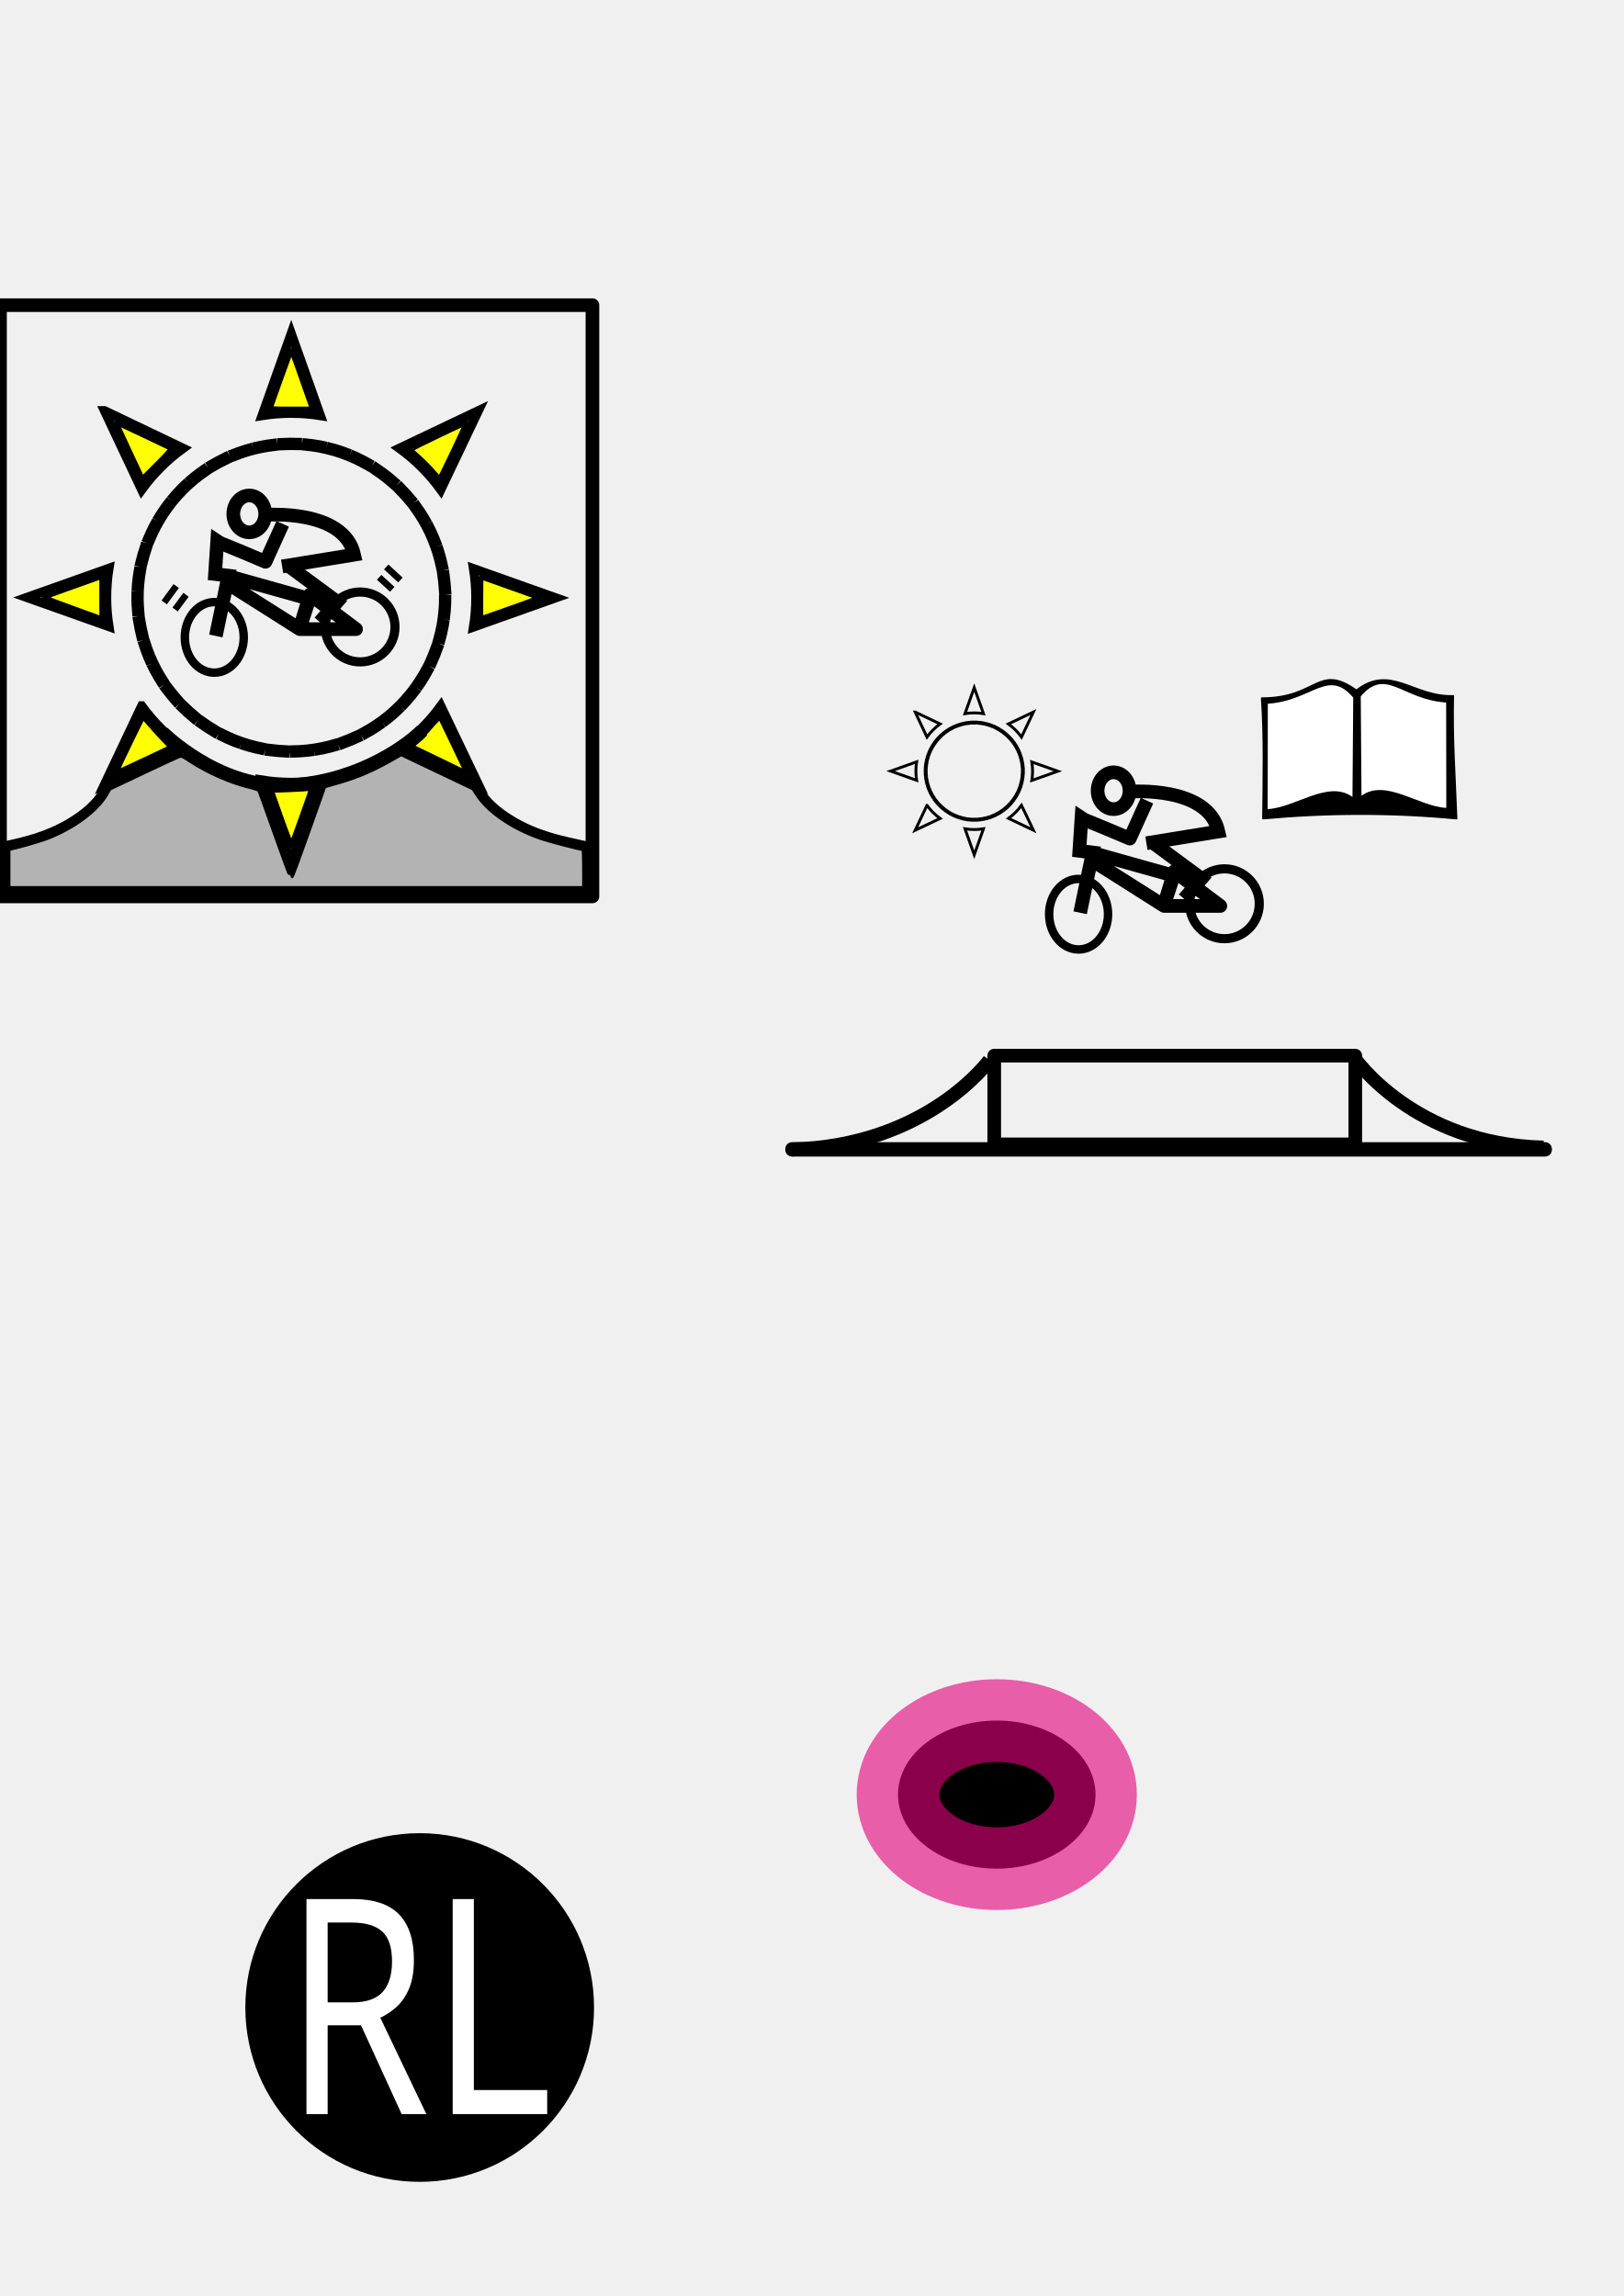
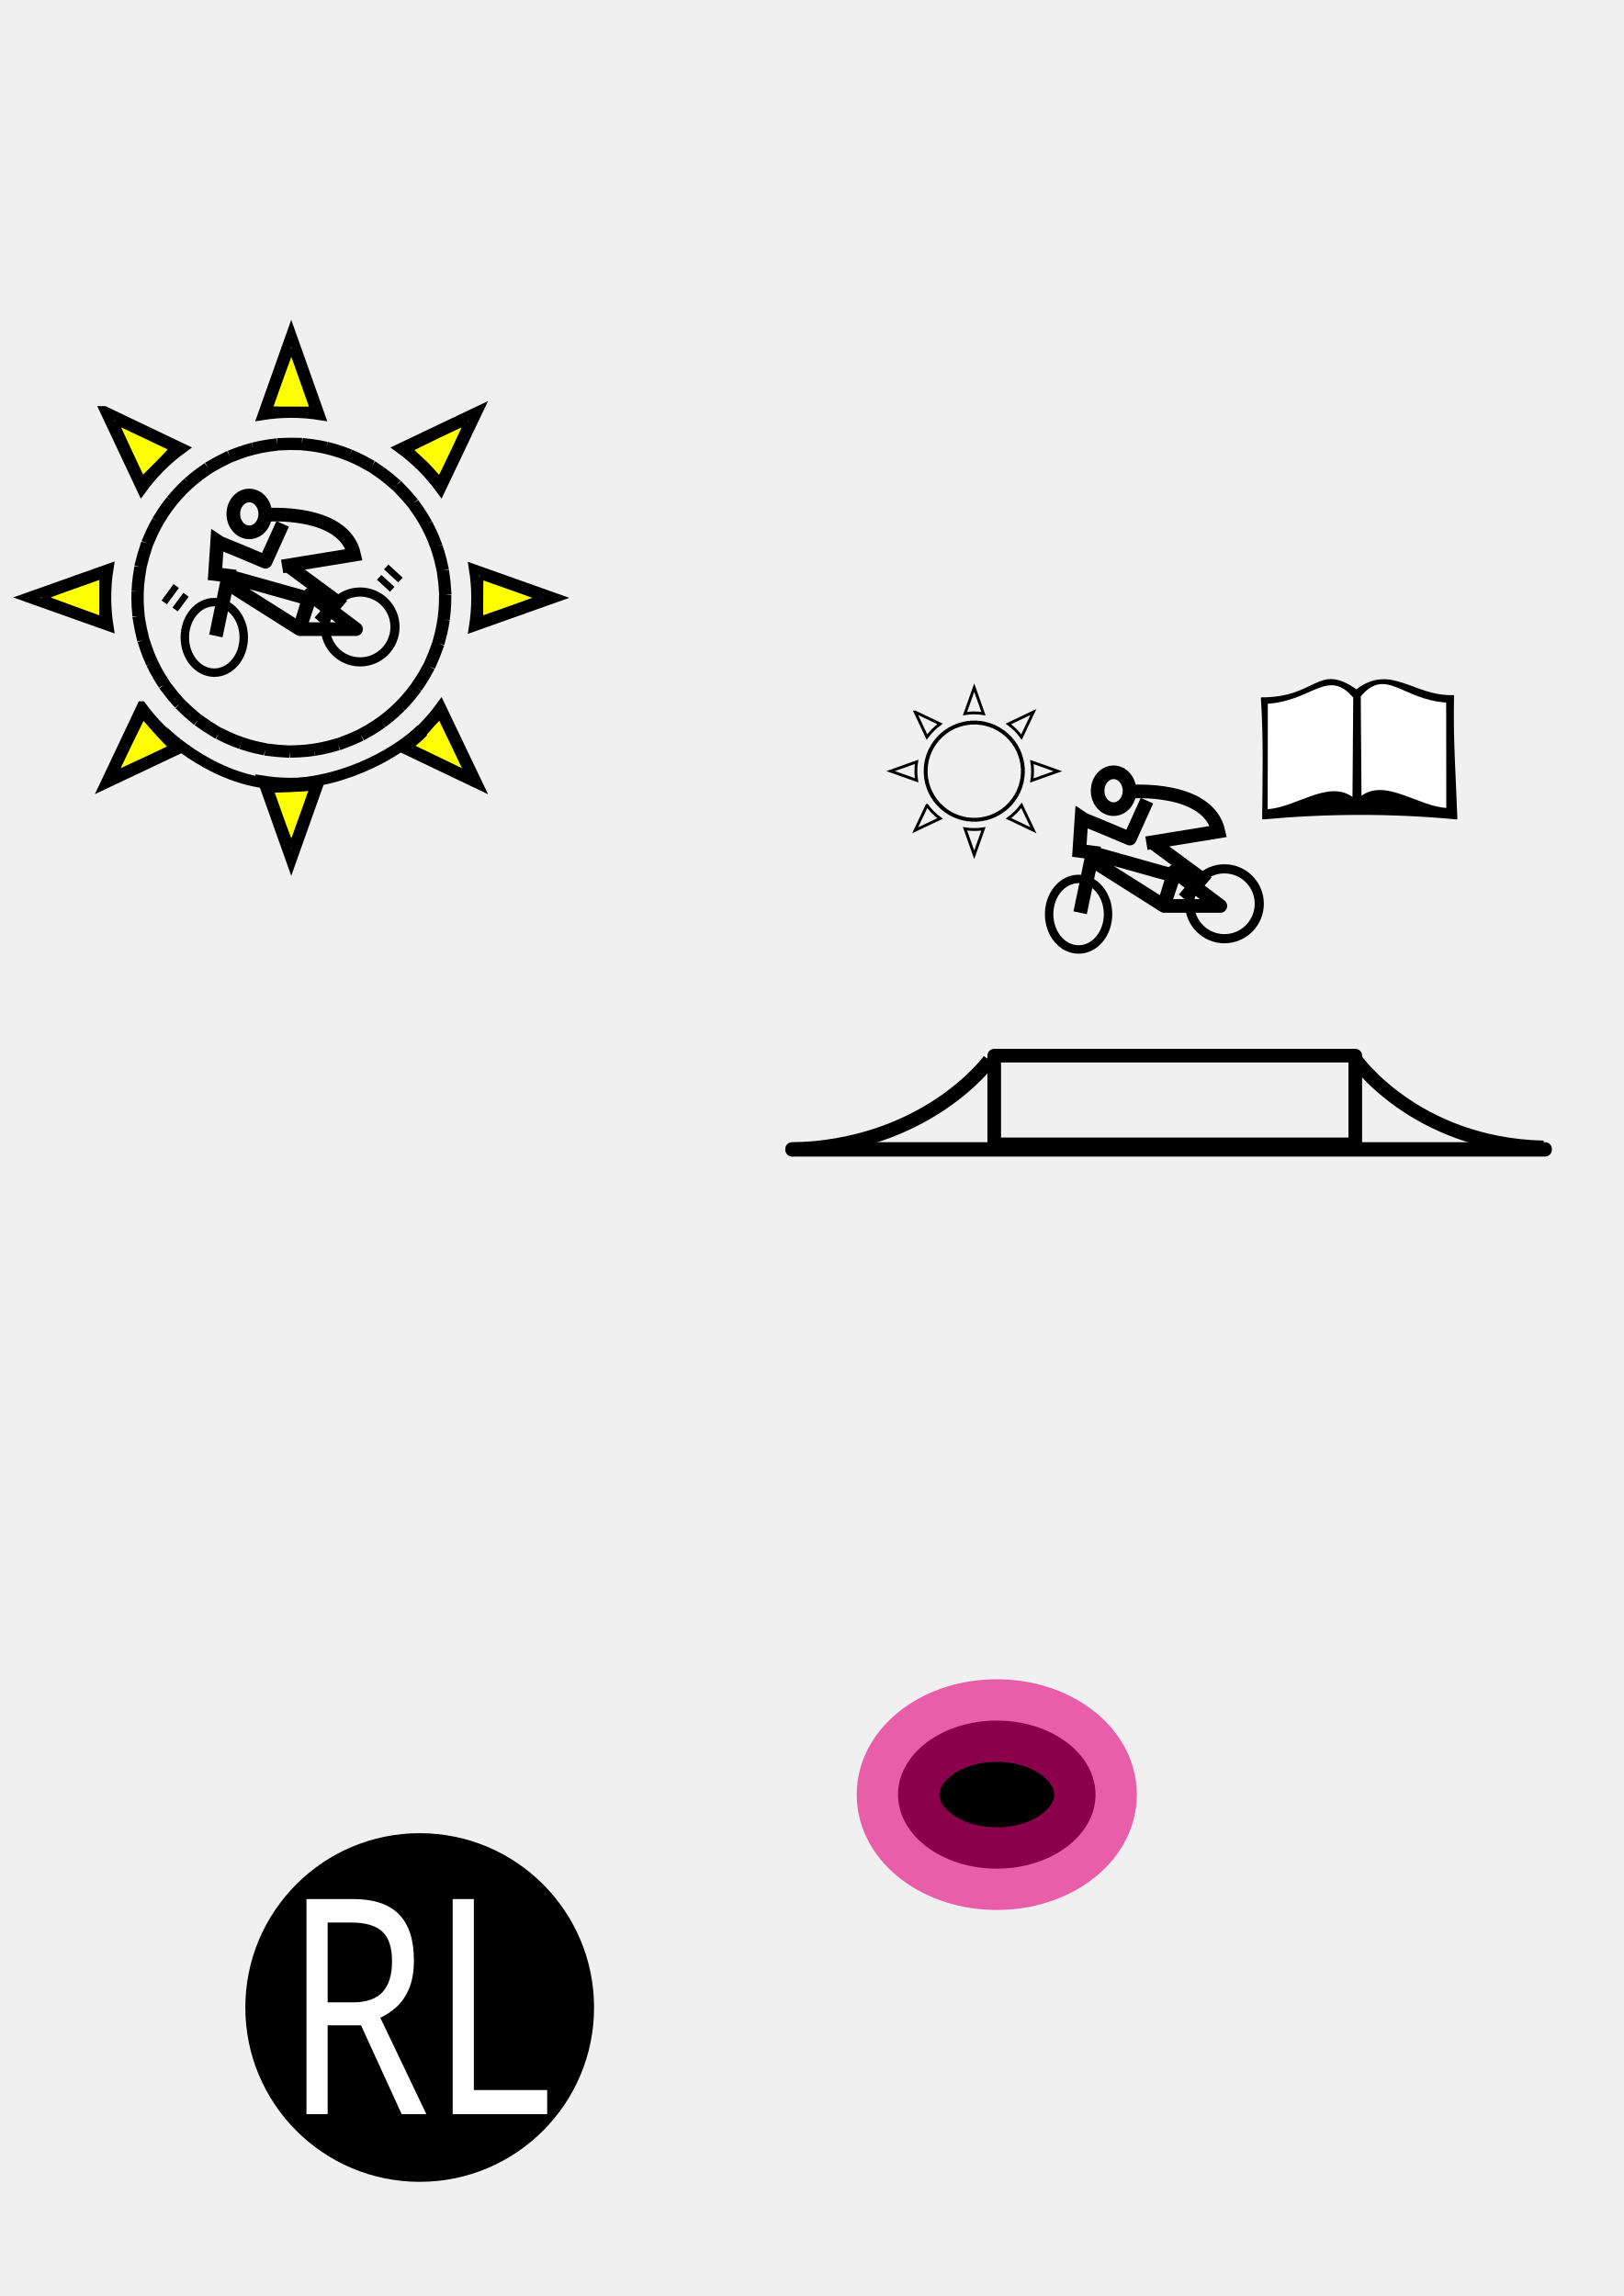
<svg xmlns="http://www.w3.org/2000/svg" width="210mm" height="297mm" viewBox="0 0 744.094 1052.362" id="svg2" version="1.1">
  <defs id="defs4" />
  <g id="layer1">
    <circle style="fill:#000000;stroke-width:14.7;stroke-miterlimit:4;stroke-dasharray:none" id="path4198" cx="192.333" cy="920.133" r="79.903" />
    <text xml:space="preserve" style="font-style:normal;font-weight:normal;font-size:121.957px;line-height:125%;font-family:sans-serif;letter-spacing:0px;word-spacing:0px;fill:#ffffff;fill-opacity:1;stroke:none;stroke-width:1px;stroke-linecap:butt;stroke-linejoin:miter;stroke-opacity:1" x="147.189" y="855.867" id="text4200" transform="scale(0.8832421,1.132192)">
      <tspan id="tspan4202" x="147.189" y="855.867">RL</tspan>
    </text>
    <ellipse style="opacity:0.342;fill:none;stroke:#000000;stroke-width:0.125;stroke-miterlimit:4;stroke-dasharray:none;stroke-opacity:0" id="path5112" cx="512.299" cy="833.866" rx="57.629" ry="102.53" />
    <ellipse style="opacity:1;fill:#000000;stroke:#e3007c;stroke-width:37.875;stroke-miterlimit:4;stroke-dasharray:none;stroke-opacity:0.608" id="path5114" cx="456.791" cy="822.552" rx="45.255" ry="33.941" />
    <ellipse style="opacity:1;fill:none;stroke:#000000;stroke-width:3.872;stroke-miterlimit:3.9;stroke-dasharray:none;stroke-opacity:1" id="path5116" cx="494.283" cy="419.019" rx="13.5" ry="16.17" />
    <ellipse style="opacity:1;fill:none;stroke:#000000;stroke-width:4.19;stroke-miterlimit:3.9;stroke-dasharray:none;stroke-opacity:1" id="path5116-3" cx="561.125" cy="414.237" rx="15.966" ry="16.011" />
    <ellipse style="opacity:1;fill:none;stroke:#000000;stroke-width:6.25;stroke-miterlimit:3.9;stroke-dasharray:none;stroke-opacity:1" id="path5133" ry="8.438" rx="7.312" cy="362.425" cx="510.312" />
    <path style="fill:none;fill-rule:evenodd;stroke:#000000;stroke-width:6.25;stroke-linecap:butt;stroke-linejoin:miter;stroke-miterlimit:4;stroke-dasharray:none;stroke-opacity:1" d="m 517.875,362.862 c 0,0 35.75,-2.875 40.5,18.25 l -33,5.375" id="path5135" />
    <path style="fill:none;fill-rule:evenodd;stroke:#000000;stroke-width:6.25;stroke-linecap:butt;stroke-linejoin:miter;stroke-miterlimit:4;stroke-dasharray:none;stroke-opacity:1" d="m 527.75,385.862 22.875,16.875 -8,9.25" id="path5139" />
    <path style="fill:none;fill-rule:evenodd;stroke:#000000;stroke-width:6.25;stroke-linecap:butt;stroke-linejoin:miter;stroke-miterlimit:4;stroke-dasharray:none;stroke-opacity:1" d="m 495,418.362 5.75,-27.625 -6.125,-0.75 1,-15.125 3,2 -5.125,-1.75" id="path5141" />
    <path style="fill:none;fill-rule:evenodd;stroke:#000000;stroke-width:6.25;stroke-linecap:butt;stroke-linejoin:round;stroke-miterlimit:4;stroke-dasharray:none;stroke-opacity:1" d="m 496.75,375.737 c 1,0.125 21,8.625 21,8.625 l 7.875,-17.375" id="path5143" />
    <path style="fill:none;fill-rule:evenodd;stroke:#000000;stroke-width:6.25;stroke-linecap:butt;stroke-linejoin:round;stroke-miterlimit:4;stroke-dasharray:none;stroke-opacity:1" d="m 502.5,395.612 31,19.625 25.75,0 -21.125,-15.875 -4.625,15.25 4.375,-13.25 -34.75,-9.75 z" id="path5145" />
    <rect style="opacity:1;fill:none;stroke:#000000;stroke-width:6.25;stroke-linejoin:round;stroke-miterlimit:4;stroke-dasharray:none;stroke-opacity:1" id="rect5149" width="165.463" height="40.659" x="455.623" y="483.848" />
    <rect style="opacity:1;fill:none;stroke:#000000;stroke-width:6.25;stroke-linejoin:round;stroke-miterlimit:4;stroke-dasharray:none;stroke-opacity:1" id="rect5151" width="345.068" height="0.354" x="362.992" y="526.628" />
    <path style="fill:none;fill-rule:evenodd;stroke:#000000;stroke-width:6.25;stroke-linecap:butt;stroke-linejoin:round;stroke-miterlimit:4;stroke-dasharray:none;stroke-opacity:1" d="m 620.732,484.909 c 0,0 27.224,39.598 86.621,41.012" id="path5153" />
    <path style="fill:none;fill-rule:evenodd;stroke:#000000;stroke-width:6.394;stroke-linecap:butt;stroke-linejoin:round;stroke-miterlimit:4;stroke-dasharray:none;stroke-opacity:1" d="m 453.467,485.92 c 0,0 -28.547,39.52 -90.831,40.932" id="path5153-6" />
    <g id="layer1-5" transform="matrix(1.782141,0,0,1.782141,403.6895,310.7093)">
      <g id="g3936">
        <path d="M 24,2.5 21.625,9.188 C 22.399,9.064 23.191,9 24,9 c 0.809,0 1.601,0.064 2.375,0.188 L 24,2.5 Z m -15.188,6.281 3.031,6.438 c 0.935,-1.29 2.085,-2.44 3.375,-3.375 L 8.813,8.781 Z m 30.406,0 -6.438,3.062 c 1.29,0.935 2.44,2.085 3.375,3.375 L 39.218,8.781 Z m -30.03,12.813 -6.688,2.375 6.688,2.375 c -0.12,-0.764 -0.188,-1.546 -0.188,-2.344 0,-0.819 0.061,-1.622 0.188,-2.406 z m 29.624,0.031 c 0.124,0.774 0.188,1.566 0.188,2.375 0,0.809 -0.064,1.601 -0.188,2.375 l 6.688,-2.375 -6.688,-2.375 z m -26.968,11.156 -3.031,6.407 6.407,-3.032 c -1.29,-0.935 -2.44,-2.085 -3.375,-3.375 z m 24.312,0 c -0.926,1.278 -2.069,2.413 -3.344,3.344 l 6.406,3.062 -3.062,-6.406 z m -14.531,6.031 2.375,6.688 2.375,-6.688 c -0.774,0.124 -1.566,0.188 -2.375,0.188 -0.809,0 -1.601,-0.064 -2.375,-0.188 z" style="fill:none;stroke:#000000;stroke-width:0.737;stroke-linecap:square" id="path7492" />
        <circle transform="matrix(0.77806,-1.0613,1.0613,0.77806,67.48,3.6413)" style="fill:none;stroke:#000000;stroke-width:0.76;stroke-linecap:square;stroke-dasharray:0.76, 0.76" id="path7498" cx="-32" cy="-17.5" r="9.5" />
      </g>
    </g>
    <g transform="matrix(0.194901,0,0,0.194901,576.3884,179.116)" id="layer1-6">
      <path d="m 12.374,1006 c 150.75,-13.875 302.39,-14.408 455.02,0 -3.444,-95.638 -10.307,-189.32 -7.778,-288.37 -93.751,3.259 -147.24,-75.783 -227.58,-13.081 -90.906,-64.653 -90.903,18.62 -222.62,18.385 6.287,95.682 3.846,189.18 2.953,283.07 z" style="fill:#000000;stroke:#000000;stroke-width:4;stroke-linecap:round;stroke-linejoin:round" id="path3877" />
      <path d="m 243.95,952.31 c 56.969,-41.116 133.46,25.072 199.4,28.638 L 443,733.098 C 338.73,726.298 301.77,648.823 242.18,718.602 Z" style="fill:#ffffff" id="path3879" />
      <path style="fill:#ffffff" d="M 222.74,955.14 C 165.77,914.02 89.28,980.21 23.34,983.77 l 0.348,-247.84 c 104.27,-6.8 141.22,-84.27 200.82,-14.49 z" id="path3881" />
    </g>
    <g id="layer1-5-2" transform="matrix(5.638096,0,0,5.638096,-1.850933,138.6997)">
      <g id="g3936-9">
        <path d="M 24,2.5 21.625,9.188 C 22.399,9.064 23.191,9 24,9 c 0.809,0 1.601,0.064 2.375,0.188 L 24,2.5 Z m -15.188,6.281 3.031,6.438 c 0.935,-1.29 2.085,-2.44 3.375,-3.375 L 8.813,8.781 Z m 30.406,0 -6.438,3.062 c 1.29,0.935 2.44,2.085 3.375,3.375 L 39.218,8.781 Z m -30.03,12.813 -6.688,2.375 6.688,2.375 c -0.12,-0.764 -0.188,-1.546 -0.188,-2.344 0,-0.819 0.061,-1.622 0.188,-2.406 z m 29.624,0.031 c 0.124,0.774 0.188,1.566 0.188,2.375 0,0.809 -0.064,1.601 -0.188,2.375 l 6.688,-2.375 -6.688,-2.375 z m -26.968,11.156 -3.031,6.407 6.407,-3.032 c -1.29,-0.935 -2.44,-2.085 -3.375,-3.375 z m 24.312,0 c -0.926,1.278 -2.069,2.413 -3.344,3.344 l 6.406,3.062 -3.062,-6.406 z m -14.531,6.031 2.375,6.688 2.375,-6.688 c -0.774,0.124 -1.566,0.188 -2.375,0.188 -0.809,0 -1.601,-0.064 -2.375,-0.188 z" style="fill:none;stroke:#000000;stroke-width:0.737;stroke-linecap:square" id="path7492-1" />
        <circle transform="matrix(0.77806,-1.0613,1.0613,0.77806,67.48,3.6413)" style="fill:none;stroke:#000000;stroke-width:0.76;stroke-linecap:square;stroke-dasharray:0.76, 0.76" id="path7498-2" cx="-32" cy="-17.5" r="9.5" />
      </g>
    </g>
    <ellipse style="opacity:1;fill:none;stroke:#000000;stroke-width:3.872;stroke-miterlimit:3.9;stroke-dasharray:none;stroke-opacity:1" id="path5116-7" cx="98.203" cy="292.146" rx="13.5" ry="16.17" />
    <ellipse style="opacity:1;fill:none;stroke:#000000;stroke-width:4.19;stroke-miterlimit:3.9;stroke-dasharray:none;stroke-opacity:1" id="path5116-3-0" cx="165.044" cy="287.364" rx="15.966" ry="16.011" />
    <ellipse style="opacity:1;fill:none;stroke:#000000;stroke-width:6.25;stroke-miterlimit:3.9;stroke-dasharray:none;stroke-opacity:1" id="path5133-9" ry="8.438" rx="7.312" cy="235.551" cx="114.232" />
    <path style="fill:none;fill-rule:evenodd;stroke:#000000;stroke-width:6.25;stroke-linecap:butt;stroke-linejoin:miter;stroke-miterlimit:4;stroke-dasharray:none;stroke-opacity:1" d="m 121.794,235.989 c 0,0 35.75,-2.875 40.5,18.25 l -33,5.375" id="path5135-3" />
    <path style="fill:none;fill-rule:evenodd;stroke:#000000;stroke-width:6.25;stroke-linecap:butt;stroke-linejoin:miter;stroke-miterlimit:4;stroke-dasharray:none;stroke-opacity:1" d="m 131.669,258.989 22.875,16.875 -8,9.25" id="path5139-6" />
    <path style="fill:none;fill-rule:evenodd;stroke:#000000;stroke-width:6.25;stroke-linecap:butt;stroke-linejoin:miter;stroke-miterlimit:4;stroke-dasharray:none;stroke-opacity:1" d="m 98.919,291.489 5.75,-27.625 -6.125,-0.75 1,-15.125 3,2 -5.125,-1.75" id="path5141-0" />
    <path style="fill:none;fill-rule:evenodd;stroke:#000000;stroke-width:6.25;stroke-linecap:butt;stroke-linejoin:round;stroke-miterlimit:4;stroke-dasharray:none;stroke-opacity:1" d="m 100.669,248.864 c 1,0.125 21,8.625 21,8.625 l 7.875,-17.375" id="path5143-6" />
    <path style="fill:none;fill-rule:evenodd;stroke:#000000;stroke-width:6.25;stroke-linecap:butt;stroke-linejoin:round;stroke-miterlimit:4;stroke-dasharray:none;stroke-opacity:1" d="m 106.419,268.739 31,19.625 25.75,0 -21.125,-15.875 -4.625,15.25 4.375,-13.25 -34.75,-9.75 z" id="path5145-2" />
-     <rect style="opacity:1;fill:none;stroke:#000000;stroke-width:6.25;stroke-linejoin:round;stroke-miterlimit:4;stroke-dasharray:none;stroke-opacity:1" id="rect5365" width="271.5" height="271" x="2.7700706e-08" y="139.862" />
-     <path style="fill:none;fill-rule:evenodd;stroke:#000000;stroke-width:3.254;stroke-linecap:butt;stroke-linejoin:round;stroke-miterlimit:4;stroke-dasharray:none;stroke-opacity:1" d="m 217.267,353.983 c 0,0 -0.391,9.208 13.289,18.958 13.68,9.75 27.751,11.916 38.304,14.354" id="path5369" />
-     <path style="fill:none;fill-rule:evenodd;stroke:#000000;stroke-width:3.263;stroke-linecap:butt;stroke-linejoin:round;stroke-miterlimit:4;stroke-dasharray:none;stroke-opacity:1" d="m 49.575,354.951 c 0,0 0.393,9.207 -13.373,18.955 -13.766,9.748 -27.925,11.914 -38.544,14.351" id="path5369-6" />
    <path style="fill:none;fill-rule:evenodd;stroke:#000000;stroke-width:5;stroke-linecap:butt;stroke-linejoin:miter;stroke-opacity:1;stroke-miterlimit:4;stroke-dasharray:none" d="m 75,335.362 c 0,0 24.5,24.5 55,24 30.5,-0.5 54.5,-16.5 63,-25" id="path5386" />
-     <path style="opacity:1;fill:#b3b3b3;stroke:#000000;stroke-width:2.5;stroke-linejoin:round;stroke-miterlimit:4;stroke-dasharray:none;stroke-opacity:1" d="m 3.526,398.136 0,-9.24 1.375,-0.3 c 3.818,-0.834 12.782,-3.405 15.875,-4.555 12.333,-4.582 23.377,-12.669 27.744,-20.316 l 1.426,-2.496 15.165,-7.186 c 8.341,-3.952 15.847,-7.434 16.68,-7.737 1.402,-0.509 1.83,-0.346 5.75,2.201 8.285,5.382 18.272,9.748 27.195,11.887 2.178,0.522 4.117,1.203 4.309,1.513 0.192,0.31 3.447,9.318 7.235,20.017 3.788,10.699 7.024,19.451 7.191,19.449 0.168,-0.002 3.591,-9.274 7.607,-20.604 l 7.302,-20.6 6.448,-1.854 c 9.644,-2.773 17.252,-6.145 27.448,-12.167 l 1.5,-0.886 16.678,7.933 16.678,7.933 1.768,2.75 c 4.981,7.746 15.916,15.281 28.664,19.753 4.231,1.484 18.605,5.237 20.087,5.245 0.206,10e-4 0.375,4.164 0.375,9.252 l 0,9.25 -132.25,0 -132.25,0 0,-9.24 z" id="path5388" />
    <path style="opacity:1;fill:#ffff00;stroke:#000000;stroke-width:2.5;stroke-linejoin:round;stroke-miterlimit:4;stroke-dasharray:none;stroke-opacity:1" d="m 33.401,278.945 c -7.356,-2.647 -13.375,-4.952 -13.375,-5.12 0,-0.169 4.331,-1.831 9.625,-3.695 5.294,-1.863 11.312,-4.006 13.375,-4.762 l 3.75,-1.374 0,9.941 0,9.882 c 0,-0.033 -6.019,-2.225 -13.375,-4.872 z" id="path5390" />
    <path style="opacity:1;fill:#ffff00;stroke:#000000;stroke-width:2.5;stroke-linejoin:round;stroke-miterlimit:4;stroke-dasharray:none;stroke-opacity:1" d="m 53.11,353.949 c 0.94,-2.408 12.153,-25.569 12.373,-25.556 0.161,0.009 1.868,1.865 3.793,4.125 1.925,2.26 4.821,5.413 6.435,7.007 1.614,1.594 2.852,2.964 2.75,3.043 -0.407,0.319 -24.949,11.808 -25.223,11.808 -0.162,0 -0.22,-0.192 -0.128,-0.427 z" id="path5392" />
    <path style="opacity:1;fill:#ffff00;stroke:#000000;stroke-width:2.5;stroke-linejoin:round;stroke-miterlimit:4;stroke-dasharray:none;stroke-opacity:1" d="m 128.721,374.975 -4.555,-12.849 8.305,-0.294 c 4.568,-0.162 8.812,-0.458 9.43,-0.659 0.619,-0.201 1.125,-0.247 1.125,-0.103 0,0.525 -9.124,26.065 -9.432,26.404 -0.175,0.192 -2.368,-5.433 -4.873,-12.5 z" id="path5394" />
    <path style="opacity:1;fill:#ffff00;stroke:#000000;stroke-width:2.5;stroke-linejoin:round;stroke-miterlimit:4;stroke-dasharray:none;stroke-opacity:1" d="m 209.276,352.334 c -2.2,-1.091 -7.862,-3.834 -12.583,-6.096 l -8.583,-4.112 3.333,-2.769 c 1.833,-1.523 3.333,-3 3.333,-3.282 0,-0.617 6.646,-7.981 6.921,-7.668 0.185,0.211 11.65,24.073 12.177,25.344 0.39,0.939 -0.23,0.749 -4.598,-1.417 z" id="path5396" />
    <path style="opacity:1;fill:#ffff00;stroke:#000000;stroke-width:2.5;stroke-linejoin:round;stroke-miterlimit:4;stroke-dasharray:none;stroke-opacity:1" d="m 220.193,274.076 c 0,-5.335 0.083,-9.7 0.185,-9.7 0.19,0 24.637,8.622 26.353,9.294 0.979,0.383 0.158,0.705 -18.997,7.45 l -7.542,2.655 0,-9.7 z" id="path5398" />
    <path style="opacity:1;fill:#ffff00;stroke:#000000;stroke-width:2.5;stroke-linejoin:round;stroke-miterlimit:4;stroke-dasharray:none;stroke-opacity:1" d="m 198.526,216.505 c -1.512,-1.791 -4.494,-4.801 -6.626,-6.691 -2.132,-1.889 -3.932,-3.577 -4,-3.751 -0.132,-0.338 25.726,-12.754 25.998,-12.483 0.194,0.194 -11.767,25.406 -12.27,25.862 -0.193,0.175 -1.589,-1.147 -3.101,-2.938 z" id="path5400" />
    <path style="opacity:1;fill:#ffff00;stroke:#000000;stroke-width:2.5;stroke-linejoin:round;stroke-miterlimit:4;stroke-dasharray:none;stroke-opacity:1" d="m 123.802,186.878 c 0.158,-0.412 2.342,-6.543 4.853,-13.625 2.511,-7.082 4.691,-12.875 4.843,-12.874 0.152,0.002 1.473,3.433 2.934,7.625 1.462,4.192 3.618,10.322 4.793,13.622 l 2.136,6 -9.924,0 c -8.605,0 -9.885,-0.099 -9.636,-0.748 z" id="path5402" />
    <path style="opacity:1;fill:#ffff00;stroke:#000000;stroke-width:2.5;stroke-linejoin:round;stroke-miterlimit:4;stroke-dasharray:none;stroke-opacity:1" d="m 59.111,206.691 c -3.35,-7.136 -6.015,-13.051 -5.921,-13.145 0.094,-0.094 5.776,2.528 12.628,5.825 6.852,3.298 12.663,6.066 12.914,6.152 0.251,0.086 -2.691,3.303 -6.537,7.149 l -6.993,6.993 -6.091,-12.974 z" id="path5404" />
    <path style="fill:none;fill-rule:evenodd;stroke:#000000;stroke-width:3;stroke-linecap:butt;stroke-linejoin:miter;stroke-miterlimit:4;stroke-dasharray:none;stroke-opacity:1" d="m 173.75,264.612 6,5.5" id="path5416" />
    <path style="fill:none;fill-rule:evenodd;stroke:#000000;stroke-width:3;stroke-linecap:butt;stroke-linejoin:miter;stroke-miterlimit:4;stroke-dasharray:none;stroke-opacity:1" d="m 177,259.862 6.5,6" id="path5418" />
    <path style="fill:none;fill-rule:evenodd;stroke:#000000;stroke-width:3;stroke-linecap:butt;stroke-linejoin:miter;stroke-miterlimit:4;stroke-dasharray:none;stroke-opacity:1" d="m 85.25,272.612 -5,6.75" id="path5420" />
    <path style="fill:none;fill-rule:evenodd;stroke:#000000;stroke-width:3;stroke-linecap:butt;stroke-linejoin:miter;stroke-miterlimit:4;stroke-dasharray:none;stroke-opacity:1" d="m 80.75,268.612 -5.5,7.5" id="path5422" />
  </g>
</svg>
